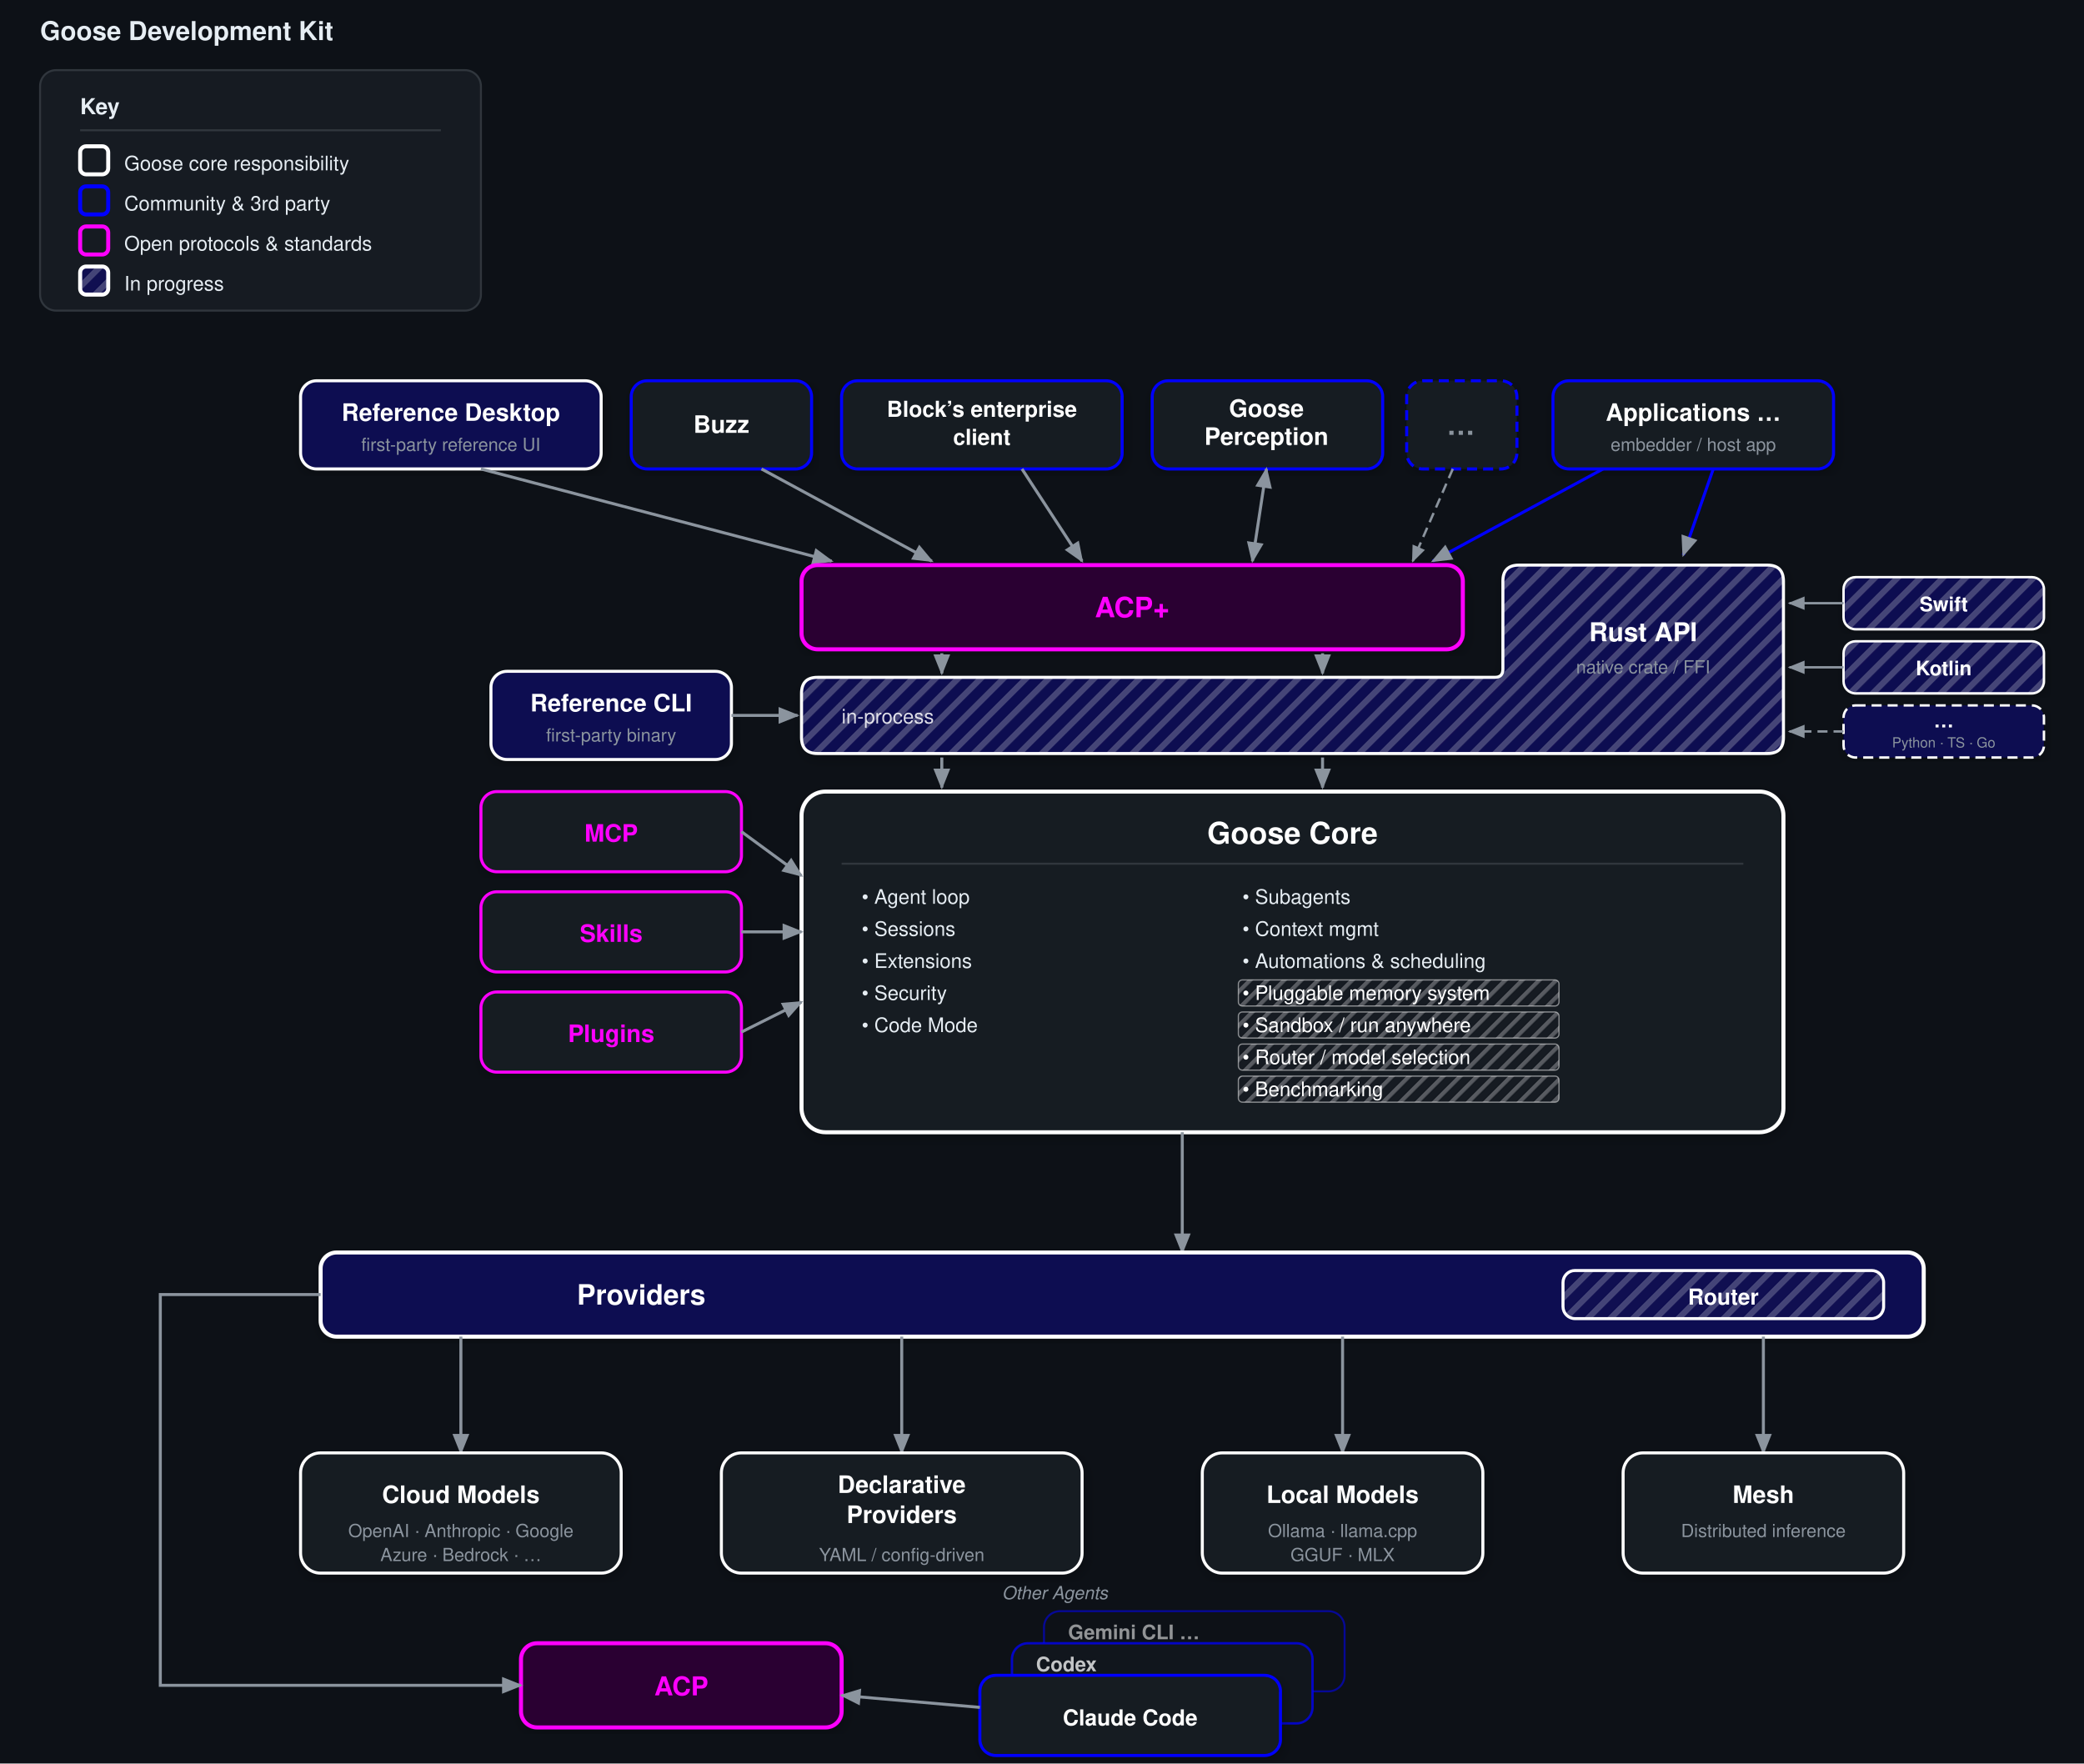
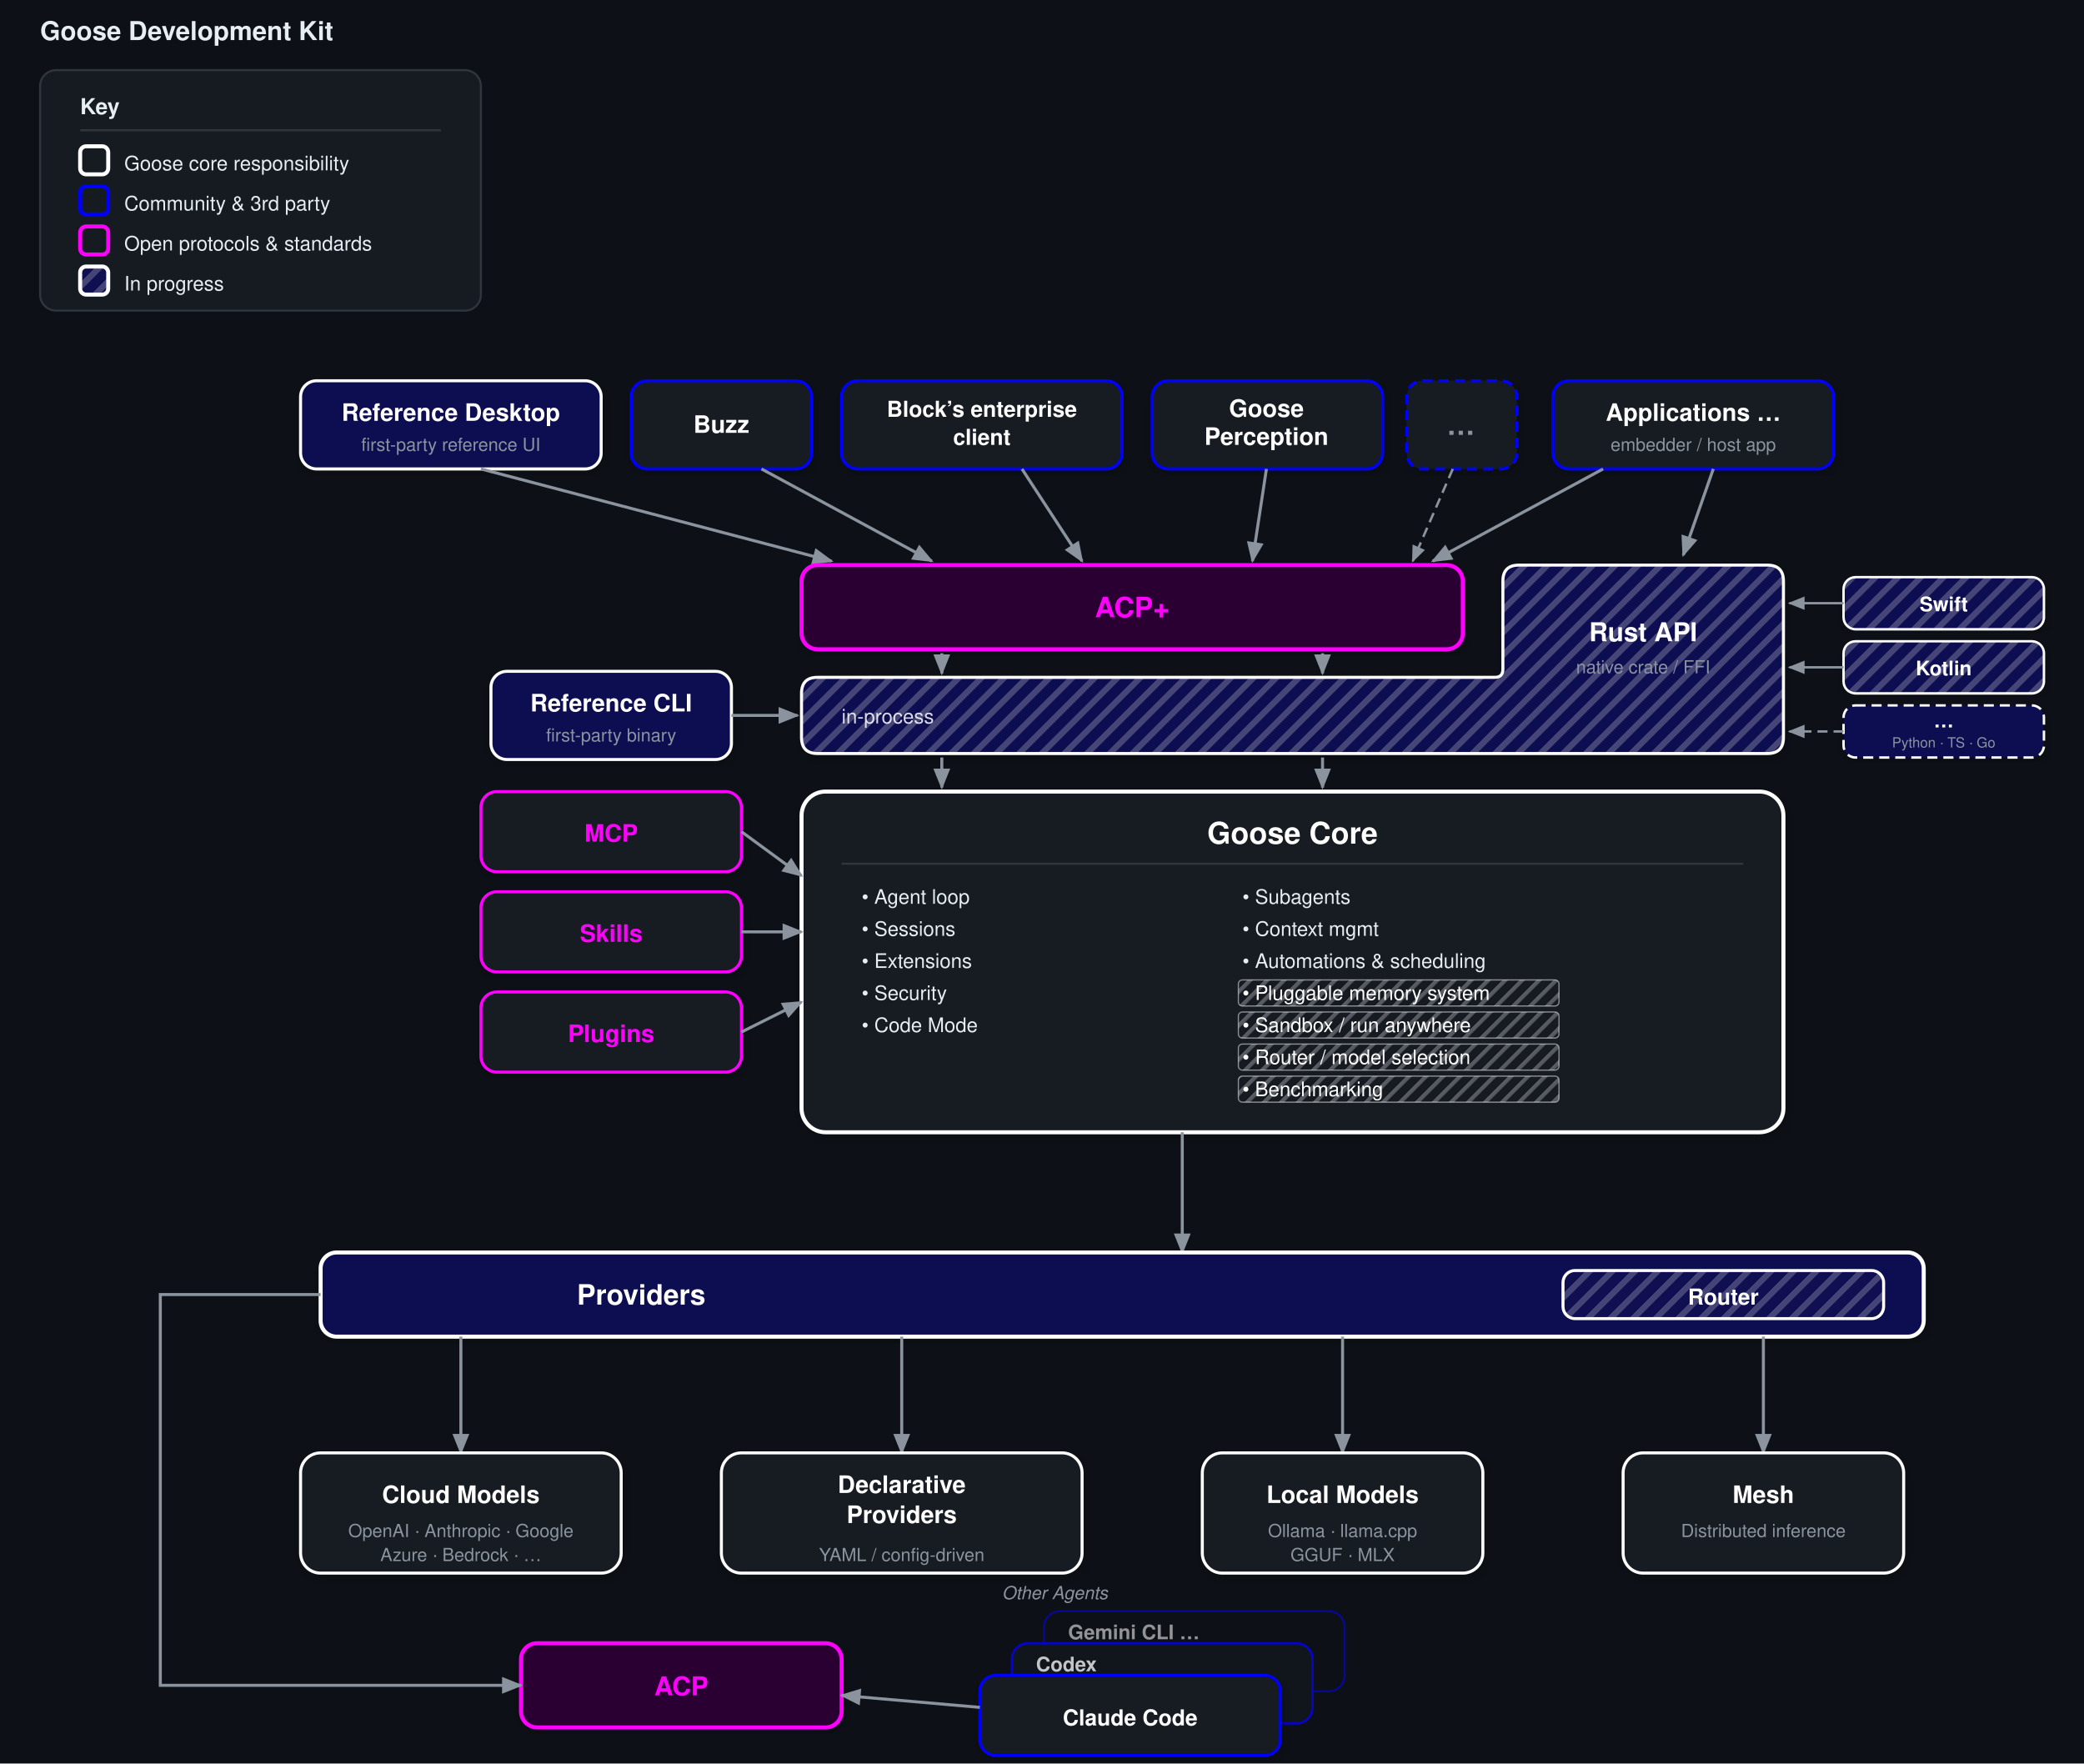
<svg xmlns="http://www.w3.org/2000/svg" viewBox="0 0 1040 880" font-family="-apple-system, BlinkMacSystemFont, 'Segoe UI', Helvetica, Arial, sans-serif">
  <defs>
    <marker id="arr" viewBox="0 0 10 10" refX="9" refY="5" markerWidth="7" markerHeight="7" orient="auto-start-reverse">
      <path d="M 0 1 L 10 5 L 0 9 z" fill="#8b949e" />
    </marker>
    <filter id="shadow" x="-4%" y="-4%" width="108%" height="112%">
      <feDropShadow dx="1" dy="2" stdDeviation="3" flood-opacity="0.25" />
    </filter>
    <pattern id="stripeGreen" patternUnits="userSpaceOnUse" width="8" height="8" patternTransform="rotate(45)">
      <rect width="8" height="8" fill="#100f51" />
      <rect width="3" height="8" fill="#ffffff" fill-opacity="0.22" />
    </pattern>
    <pattern id="stripeGreenInline" patternUnits="userSpaceOnUse" width="6" height="6" patternTransform="rotate(45)">
      <rect width="6" height="6" fill="#161b22" />
      <rect width="2" height="6" fill="#ffffff" fill-opacity="0.28" />
    </pattern>
  </defs>
  <rect width="1040" height="880" fill="#0d1117" />
  <text x="20" y="20" font-size="13" font-weight="700" fill="#e6edf3">Goose Development Kit</text>
  <rect x="20" y="35" width="220" height="120" rx="8" fill="#161b22" stroke="#30363d" stroke-width="1" />
  <text x="40" y="57" font-size="11" font-weight="700" fill="#e6edf3">Key</text>
  <line x1="40" y1="65" x2="220" y2="65" stroke="#30363d" stroke-width="1" />
  <rect x="40" y="73" width="14" height="14" rx="3" fill="none" stroke="#ffffff" stroke-width="2" />
  <text x="62" y="85" font-size="10" fill="#e6edf3">Goose core responsibility</text>
  <rect x="40" y="93" width="14" height="14" rx="3" fill="none" stroke="#0000ff" stroke-width="2" />
  <text x="62" y="105" font-size="10" fill="#e6edf3">Community &amp; 3rd party</text>
  <rect x="40" y="113" width="14" height="14" rx="3" fill="none" stroke="#ff00ff" stroke-width="2" />
  <text x="62" y="125" font-size="10" fill="#e6edf3">Open protocols &amp; standards</text>
  <rect x="40" y="133" width="14" height="14" rx="3" fill="url(#stripeGreen)" stroke="#ffffff" stroke-width="2" />
  <text x="62" y="145" font-size="10" fill="#e6edf3">In progress</text>
  <rect x="150" y="190" width="150" height="44" rx="8" fill="#100f51" stroke="#ffffff" stroke-width="1.5" filter="url(#shadow)" />
  <text x="225" y="210" text-anchor="middle" font-size="12" font-weight="700" fill="#ffffff">Reference Desktop</text>
  <text x="225" y="225" text-anchor="middle" font-size="9" fill="#8b949e">first-party reference UI</text>
  <line x1="240" y1="234" x2="415" y2="280" stroke="#8b949e" stroke-width="1.5" marker-end="url(#arr)" />
  <rect x="315" y="190" width="90" height="44" rx="8" fill="#161b22" stroke="#0000ff" stroke-width="1.5" filter="url(#shadow)" />
  <text x="360" y="216" text-anchor="middle" font-size="12" font-weight="600" fill="#ffffff">Buzz</text>
  <line x1="380" y1="234" x2="465" y2="280" stroke="#8b949e" stroke-width="1.5" marker-end="url(#arr)" />
  <rect x="420" y="190" width="140" height="44" rx="8" fill="#161b22" stroke="#0000ff" stroke-width="1.5" filter="url(#shadow)" />
  <text x="490" y="208" text-anchor="middle" font-size="11" font-weight="600" fill="#ffffff">Block’s enterprise</text>
  <text x="490" y="222" text-anchor="middle" font-size="11" font-weight="600" fill="#ffffff">client</text>
  <line x1="510" y1="234" x2="540" y2="280" stroke="#8b949e" stroke-width="1.5" marker-end="url(#arr)" />
  <rect x="575" y="190" width="115" height="44" rx="8" fill="#161b22" stroke="#0000ff" stroke-width="1.5" filter="url(#shadow)" />
  <text x="632" y="208" text-anchor="middle" font-size="12" font-weight="600" fill="#ffffff">Goose</text>
  <text x="632" y="222" text-anchor="middle" font-size="12" font-weight="600" fill="#ffffff">Perception</text>
-   <line x1="632" y1="234" x2="625" y2="280" stroke="#8b949e" stroke-width="1.5" marker-start="url(#arr)" marker-end="url(#arr)" />
+   <line x1="632" y1="234" x2="625" y2="280" stroke="#8b949e" stroke-width="1.5" marker-end="url(#arr)" />
  <rect x="702" y="190" width="55" height="44" rx="8" fill="#161b22" stroke="#0000ff" stroke-width="1.5" stroke-dasharray="5,3" filter="url(#shadow)" />
  <text x="729" y="217" text-anchor="middle" font-size="14" font-weight="600" fill="#8b949e">…</text>
  <line x1="725" y1="234" x2="705" y2="280" stroke="#8b949e" stroke-width="1.2" stroke-dasharray="5,3" marker-end="url(#arr)" />
  <rect x="775" y="190" width="140" height="44" rx="8" fill="#161b22" stroke="#0000ff" stroke-width="1.5" filter="url(#shadow)" />
  <text x="845" y="210" text-anchor="middle" font-size="12" font-weight="700" fill="#ffffff">Applications …</text>
  <text x="845" y="225" text-anchor="middle" font-size="9" fill="#8b949e">embedder / host app</text>

   Rust API arm (in-process, peer of ACP+) --&gt;
-   <line x1="855" y1="234" x2="840" y2="277" stroke="#0000ff" stroke-width="1.5" marker-end="url(#arr)" />
+   <line x1="855" y1="234" x2="840" y2="277" stroke="#8b949e" stroke-width="1.5" marker-end="url(#arr)" />

   ACP+ (protocol route) --&gt;
-   <line x1="800" y1="234" x2="715" y2="280" stroke="#0000ff" stroke-width="1.5" marker-end="url(#arr)" />
+   <line x1="800" y1="234" x2="715" y2="280" stroke="#8b949e" stroke-width="1.5" marker-end="url(#arr)" />
  <rect x="400" y="282" width="330" height="42" rx="8" fill="#2a0033" stroke="#ff00ff" stroke-width="2" filter="url(#shadow)" />
  <text x="565" y="308" text-anchor="middle" font-size="14" font-weight="700" fill="#ff00ff">ACP+</text>
  <rect x="245" y="335" width="120" height="44" rx="8" fill="#100f51" stroke="#ffffff" stroke-width="1.5" filter="url(#shadow)" />
  <text x="305" y="355" text-anchor="middle" font-size="12" font-weight="700" fill="#ffffff">Reference CLI</text>
  <text x="305" y="370" text-anchor="middle" font-size="9" fill="#8b949e">first-party binary</text>
  <line x1="365" y1="357" x2="398" y2="357" stroke="#8b949e" stroke-width="1.5" marker-end="url(#arr)" />
  <path d="M 408 338            H 746 Q 750 338 750 334            V 290 Q 750 282 758 282            H 882 Q 890 282 890 290            V 368 Q 890 376 882 376            H 408 Q 400 376 400 368            V 346 Q 400 338 408 338 Z" fill="url(#stripeGreen)" stroke="#ffffff" stroke-width="1.5" filter="url(#shadow)" />
  <text x="820" y="320" text-anchor="middle" font-size="13" font-weight="700" fill="#ffffff">Rust API</text>
  <text x="820" y="336" text-anchor="middle" font-size="9" fill="#8b949e">native crate / FFI</text>
  <text x="420" y="361" font-size="10" fill="#ffffff" fill-opacity="0.85">in-process</text>
  <line x1="470" y1="326" x2="470" y2="336" stroke="#8b949e" stroke-width="1.5" marker-end="url(#arr)" />
  <line x1="660" y1="326" x2="660" y2="336" stroke="#8b949e" stroke-width="1.5" marker-end="url(#arr)" />
  <line x1="470" y1="378" x2="470" y2="393" stroke="#8b949e" stroke-width="1.5" marker-end="url(#arr)" />
  <line x1="660" y1="378" x2="660" y2="393" stroke="#8b949e" stroke-width="1.5" marker-end="url(#arr)" />
  <rect x="920" y="288" width="100" height="26" rx="6" fill="url(#stripeGreen)" stroke="#ffffff" stroke-width="1.2" filter="url(#shadow)" />
  <text x="970" y="305" text-anchor="middle" font-size="10" font-weight="700" fill="#ffffff">Swift</text>
  <line x1="920" y1="301" x2="893" y2="301" stroke="#8b949e" stroke-width="1.2" marker-end="url(#arr)" />
  <rect x="920" y="320" width="100" height="26" rx="6" fill="url(#stripeGreen)" stroke="#ffffff" stroke-width="1.2" filter="url(#shadow)" />
  <text x="970" y="337" text-anchor="middle" font-size="10" font-weight="700" fill="#ffffff">Kotlin</text>
  <line x1="920" y1="333" x2="893" y2="333" stroke="#8b949e" stroke-width="1.2" marker-end="url(#arr)" />
  <rect x="920" y="352" width="100" height="26" rx="6" fill="#100f51" stroke="#ffffff" stroke-width="1.2" stroke-dasharray="5,3" filter="url(#shadow)" />
  <text x="970" y="363" text-anchor="middle" font-size="10" font-weight="700" fill="#ffffff">…</text>
  <text x="970" y="373" text-anchor="middle" font-size="7" fill="#8b949e">Python · TS · Go</text>
  <line x1="920" y1="365" x2="893" y2="365" stroke="#8b949e" stroke-width="1.2" stroke-dasharray="5,3" marker-end="url(#arr)" />
  <rect x="400" y="395" width="490" height="170" rx="12" fill="#161b22" stroke="#ffffff" stroke-width="2" filter="url(#shadow)" />
  <text x="645" y="421" text-anchor="middle" font-size="15" font-weight="700" fill="#ffffff">Goose Core</text>
  <line x1="420" y1="431" x2="870" y2="431" stroke="#30363d" stroke-width="1" />
  <text x="430" y="451" font-size="10" fill="#e6edf3">• Agent loop</text>
  <text x="430" y="467" font-size="10" fill="#e6edf3">• Sessions</text>
  <text x="430" y="483" font-size="10" fill="#e6edf3">• Extensions</text>
  <text x="430" y="499" font-size="10" fill="#e6edf3">• Security</text>
  <text x="430" y="515" font-size="10" fill="#e6edf3">• Code Mode</text>
  <text x="620" y="451" font-size="10" fill="#e6edf3">• Subagents</text>
  <text x="620" y="467" font-size="10" fill="#e6edf3">• Context mgmt</text>
  <text x="620" y="483" font-size="10" fill="#e6edf3">• Automations &amp; scheduling</text>
  <rect x="618" y="489" width="160" height="13" rx="2" fill="url(#stripeGreenInline)" stroke="#ffffff" stroke-width="0.6" stroke-opacity="0.5" />
  <text x="620" y="499" font-size="10" fill="#ffffff">• Pluggable memory system</text>
  <rect x="618" y="505" width="160" height="13" rx="2" fill="url(#stripeGreenInline)" stroke="#ffffff" stroke-width="0.6" stroke-opacity="0.5" />
  <text x="620" y="515" font-size="10" fill="#ffffff">• Sandbox / run anywhere</text>
  <rect x="618" y="521" width="160" height="13" rx="2" fill="url(#stripeGreenInline)" stroke="#ffffff" stroke-width="0.6" stroke-opacity="0.5" />
  <text x="620" y="531" font-size="10" fill="#ffffff">• Router / model selection</text>
  <rect x="618" y="537" width="160" height="13" rx="2" fill="url(#stripeGreenInline)" stroke="#ffffff" stroke-width="0.6" stroke-opacity="0.5" />
  <text x="620" y="547" font-size="10" fill="#ffffff">• Benchmarking</text>
  <rect x="240" y="395" width="130" height="40" rx="8" fill="#161b22" stroke="#ff00ff" stroke-width="1.5" filter="url(#shadow)" />
  <text x="305" y="420" text-anchor="middle" font-size="12" font-weight="600" fill="#ff00ff">MCP</text>
  <rect x="240" y="445" width="130" height="40" rx="8" fill="#161b22" stroke="#ff00ff" stroke-width="1.5" filter="url(#shadow)" />
  <text x="305" y="470" text-anchor="middle" font-size="12" font-weight="600" fill="#ff00ff">Skills</text>
  <rect x="240" y="495" width="130" height="40" rx="8" fill="#161b22" stroke="#ff00ff" stroke-width="1.5" filter="url(#shadow)" />
  <text x="305" y="520" text-anchor="middle" font-size="12" font-weight="600" fill="#ff00ff">Plugins</text>
  <line x1="370" y1="415" x2="400" y2="437" stroke="#8b949e" stroke-width="1.5" marker-end="url(#arr)" />
  <line x1="370" y1="465" x2="400" y2="465" stroke="#8b949e" stroke-width="1.5" marker-end="url(#arr)" />
  <line x1="370" y1="515" x2="400" y2="500" stroke="#8b949e" stroke-width="1.5" marker-end="url(#arr)" />

  
  
  

   Providers bar --&gt;
  <line x1="590" y1="565" x2="590" y2="625" stroke="#8b949e" stroke-width="1.5" marker-end="url(#arr)" />
  <rect x="160" y="625" width="800" height="42" rx="8" fill="#100f51" stroke="#ffffff" stroke-width="2" filter="url(#shadow)" />
  <text x="320" y="651" text-anchor="middle" font-size="14" font-weight="700" fill="#ffffff">Providers</text>
  <rect x="780" y="634" width="160" height="24" rx="6" fill="url(#stripeGreen)" stroke="#ffffff" stroke-width="1.5" />
  <text x="860" y="651" text-anchor="middle" font-size="11" font-weight="700" fill="#ffffff">Router</text>
  <line x1="230" y1="667" x2="230" y2="725" stroke="#8b949e" stroke-width="1.5" marker-end="url(#arr)" />
  <line x1="450" y1="667" x2="450" y2="725" stroke="#8b949e" stroke-width="1.5" marker-end="url(#arr)" />
  <line x1="670" y1="667" x2="670" y2="725" stroke="#8b949e" stroke-width="1.5" marker-end="url(#arr)" />
  <line x1="880" y1="667" x2="880" y2="725" stroke="#8b949e" stroke-width="1.5" marker-end="url(#arr)" />
  <rect x="150" y="725" width="160" height="60" rx="10" fill="#161b22" stroke="#ffffff" stroke-width="1.5" filter="url(#shadow)" />
  <text x="230" y="750" text-anchor="middle" font-size="12" font-weight="700" fill="#ffffff">Cloud Models</text>
  <text x="230" y="767" text-anchor="middle" font-size="9" fill="#8b949e">OpenAI · Anthropic · Google</text>
  <text x="230" y="779" text-anchor="middle" font-size="9" fill="#8b949e">Azure · Bedrock · …</text>
  <rect x="360" y="725" width="180" height="60" rx="10" fill="#161b22" stroke="#ffffff" stroke-width="1.5" filter="url(#shadow)" />
  <text x="450" y="745" text-anchor="middle" font-size="12" font-weight="700" fill="#ffffff">Declarative</text>
  <text x="450" y="760" text-anchor="middle" font-size="12" font-weight="700" fill="#ffffff">Providers</text>
  <text x="450" y="779" text-anchor="middle" font-size="9" fill="#8b949e">YAML / config-driven</text>
  <rect x="600" y="725" width="140" height="60" rx="10" fill="#161b22" stroke="#ffffff" stroke-width="1.5" filter="url(#shadow)" />
  <text x="670" y="750" text-anchor="middle" font-size="12" font-weight="700" fill="#ffffff">Local Models</text>
  <text x="670" y="767" text-anchor="middle" font-size="9" fill="#8b949e">Ollama · llama.cpp</text>
  <text x="670" y="779" text-anchor="middle" font-size="9" fill="#8b949e">GGUF · MLX</text>
  <rect x="810" y="725" width="140" height="60" rx="10" fill="#161b22" stroke="#ffffff" stroke-width="1.5" filter="url(#shadow)" />
  <text x="880" y="750" text-anchor="middle" font-size="12" font-weight="700" fill="#ffffff">Mesh</text>
  <text x="880" y="767" text-anchor="middle" font-size="9" fill="#8b949e">Distributed inference</text>
  <rect x="260" y="820" width="160" height="42" rx="8" fill="#2a0033" stroke="#ff00ff" stroke-width="2" filter="url(#shadow)" />
  <text x="340" y="846" text-anchor="middle" font-size="13" font-weight="700" fill="#ff00ff">ACP</text>
  <polyline points="160,646 80,646 80,841 260,841" fill="none" stroke="#8b949e" stroke-width="1.5" marker-end="url(#arr)" />
  <text x="500" y="798" font-size="9" font-style="italic" fill="#8b949e">Other Agents</text>
  <rect x="521" y="804" width="150" height="40" rx="8" fill="#0d1117" stroke="#0000ff" stroke-width="1" stroke-opacity="0.55" />
  <text x="533" y="818" font-size="10" font-weight="600" fill="#ffffff" fill-opacity="0.55">Gemini CLI …</text>
  <rect x="505" y="820" width="150" height="40" rx="8" fill="#11161d" stroke="#0000ff" stroke-width="1.2" stroke-opacity="0.75" />
  <text x="517" y="834" font-size="10" font-weight="600" fill="#ffffff" fill-opacity="0.75">Codex</text>
  <rect x="489" y="836" width="150" height="40" rx="8" fill="#161b22" stroke="#0000ff" stroke-width="1.5" filter="url(#shadow)" />
  <text x="564" y="861" text-anchor="middle" font-size="11" font-weight="600" fill="#ffffff">Claude Code</text>

   ACP --&gt;
  <line x1="489" y1="852" x2="420" y2="846" stroke="#8b949e" stroke-width="1.5" marker-end="url(#arr)" />
</svg>
